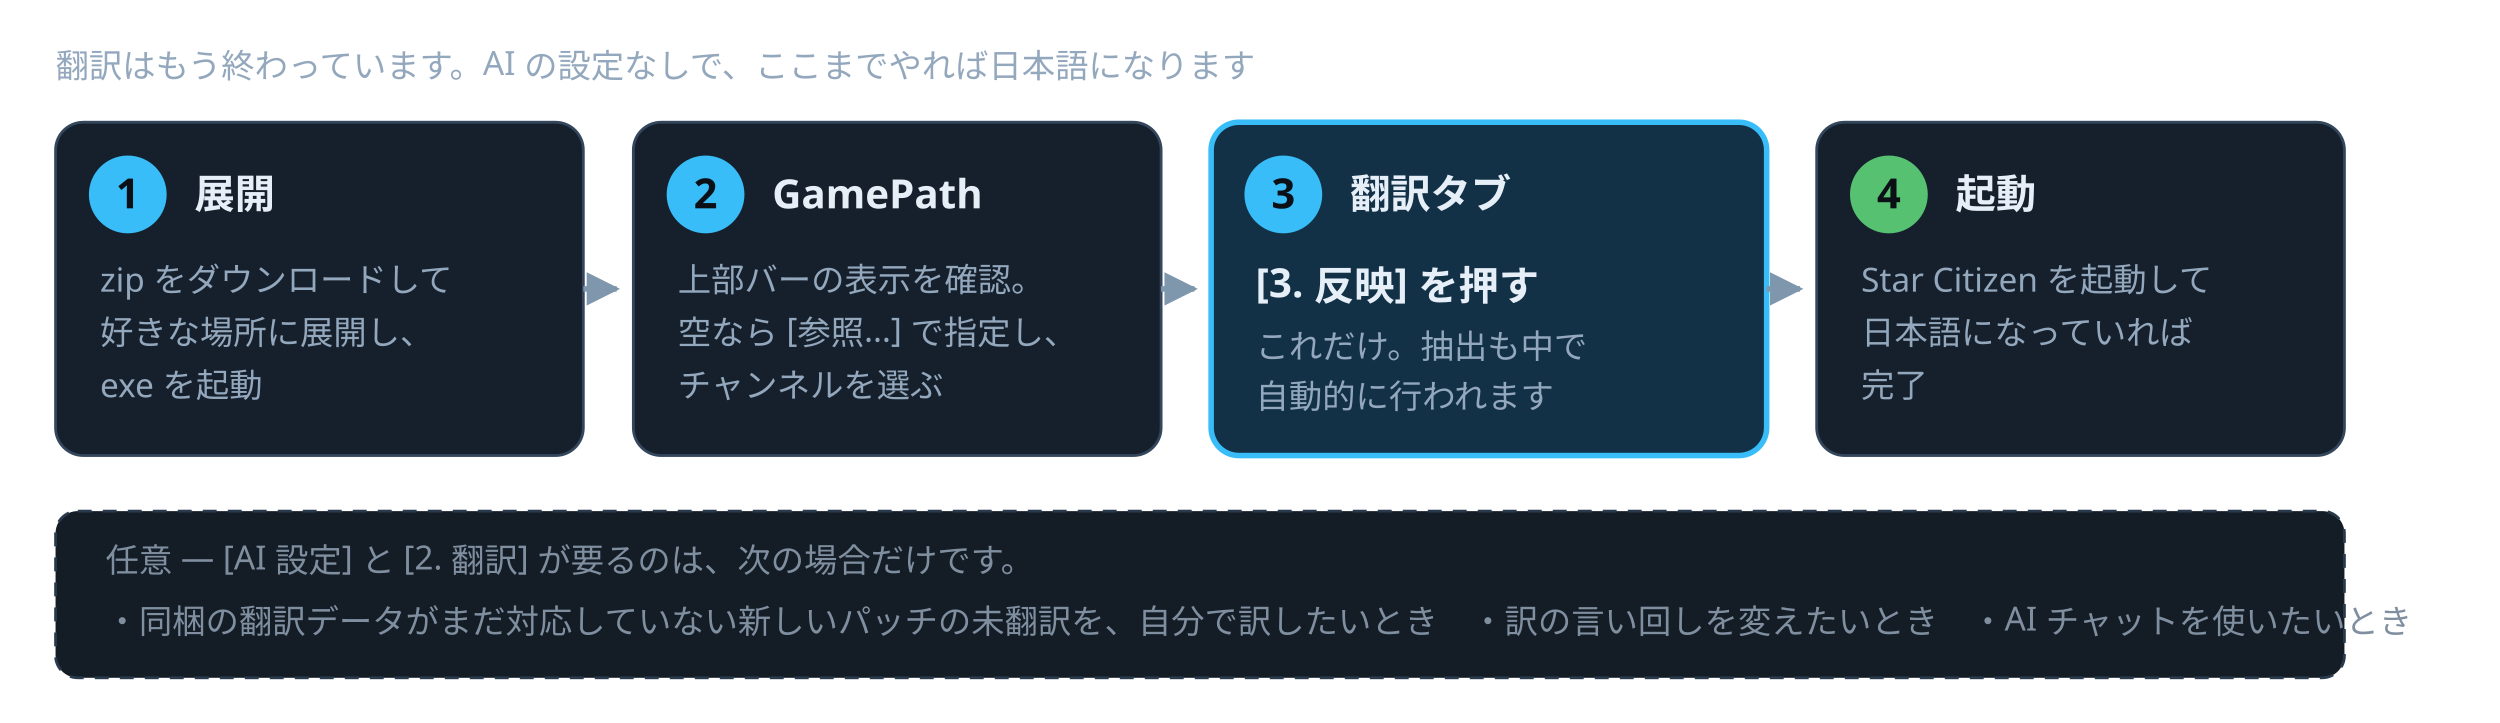
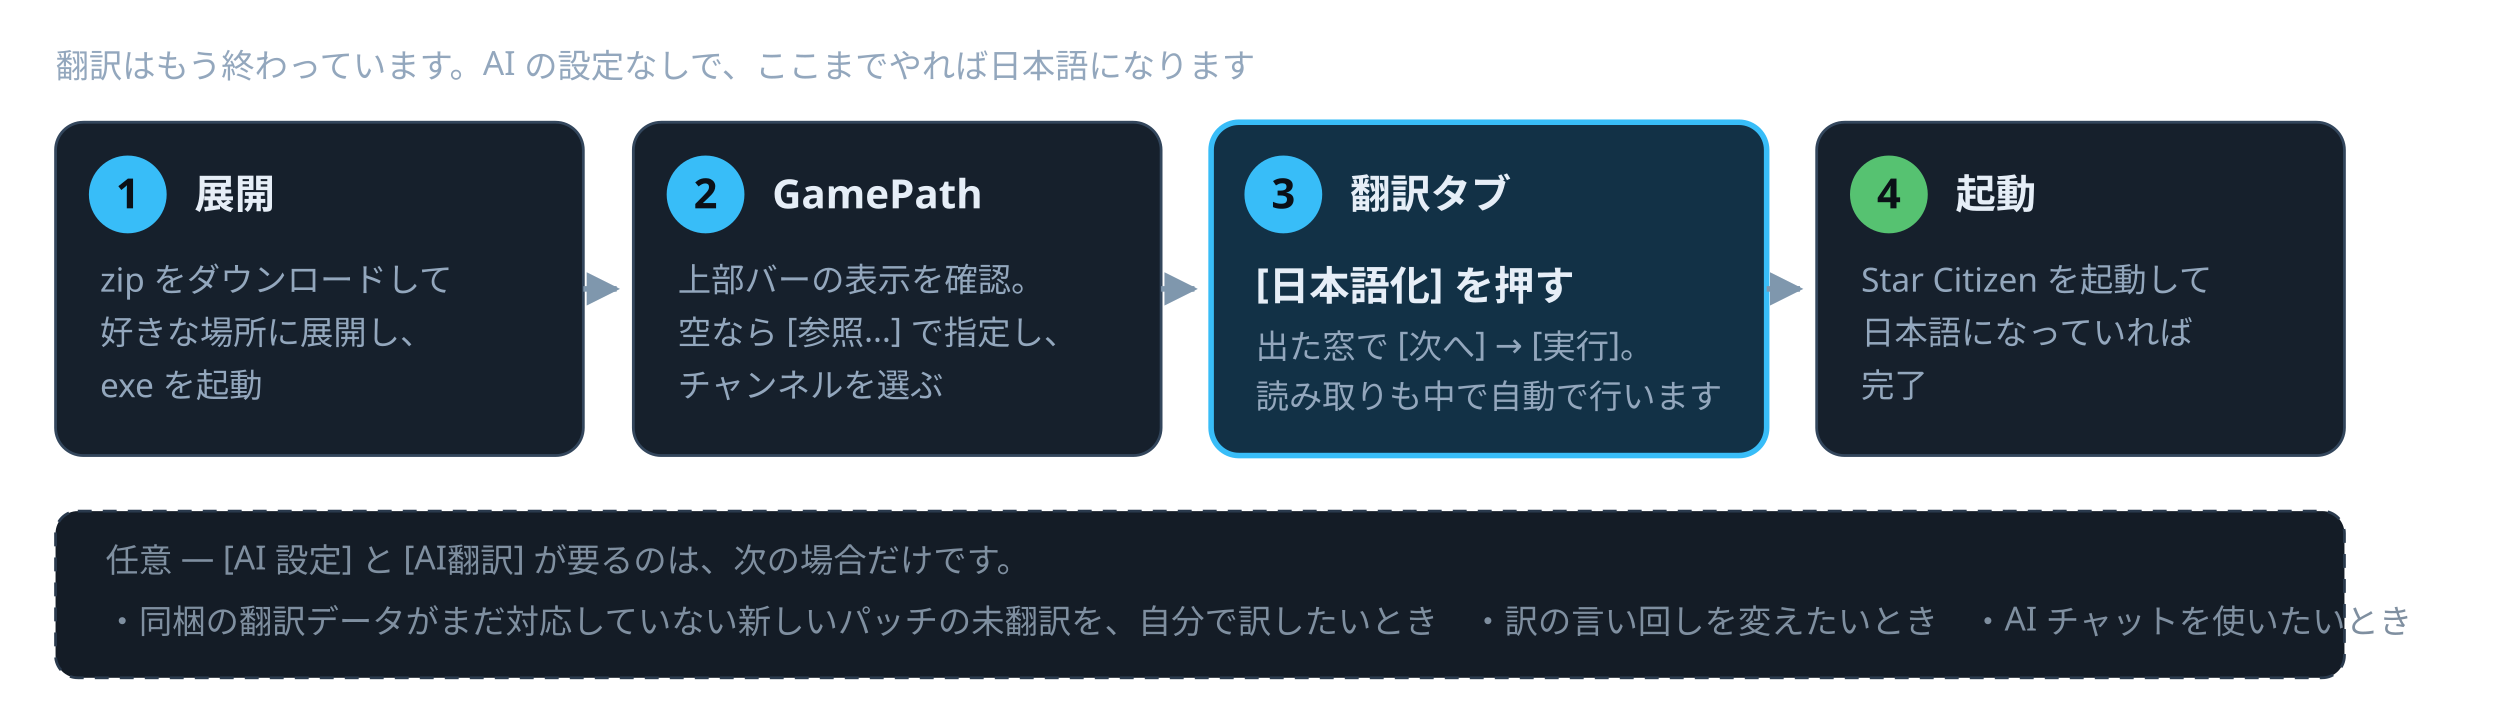
<svg xmlns="http://www.w3.org/2000/svg" viewBox="0 0 900 260" width="900" height="260" role="img" aria-labelledby="t d">
  <style>
    .f  { font-family: "Segoe UI","Yu Gothic UI",Meiryo,sans-serif; }
    .no { font-size: 15px; fill: #0b1017; font-weight: 700; }
    .ti { font-size: 14.5px; fill: #e6eef7; font-weight: 600; }
    .sm { font-size: 12px; fill: #93a7bd; }
    .op { font-size: 12px; fill: #7f8fa0; }
  </style>
  <defs>
    <marker id="ar2" viewBox="0 0 10 10" refX="9" refY="5" markerWidth="6" markerHeight="6" orient="auto-start-reverse">
      <path d="M0 0 L10 5 L0 10 z" fill="#7f97ad" />
    </marker>
  </defs>
  <text class="f sm" x="20" y="28">翻訳はもう終わっています。AI の設定なしで、ここまでやれば日本語になります</text>
  <g>
    <rect x="20" y="44" width="190" height="120" rx="10" fill="#16202c" stroke="#33465c" />
    <circle cx="46" cy="70" r="14" fill="#38bdf8" />
    <text class="f no" x="46" y="75" text-anchor="middle">1</text>
    <text class="f ti" x="70" y="75">展開</text>
    <text class="f sm" x="36" y="105">zip をダウンロードして</text>
    <text class="f sm" x="36" y="124">好きな場所に展開し、</text>
    <text class="f sm" x="36" y="143">exe を起動</text>
  </g>
  <line x1="210" y1="104" x2="222" y2="104" stroke="#7f97ad" stroke-width="2" marker-end="url(#ar2)" />
  <g>
    <rect x="228" y="44" width="190" height="120" rx="10" fill="#16202c" stroke="#33465c" />
    <circle cx="254" cy="70" r="14" fill="#38bdf8" />
    <text class="f no" x="254" y="75" text-anchor="middle">2</text>
    <text class="f ti" x="278" y="75">GamePath</text>
    <text class="f sm" x="244" y="105">上部バーの表示を確認。</text>
    <text class="f sm" x="244" y="124">空なら [参照...] で指定し、</text>
    <text class="f sm" x="244" y="143">チャンネルを選ぶ</text>
  </g>
  <line x1="418" y1="104" x2="430" y2="104" stroke="#7f97ad" stroke-width="2" marker-end="url(#ar2)" />
  <g>
    <rect x="436" y="44" width="200" height="120" rx="10" fill="#123146" stroke="#38bdf8" stroke-width="2" />
    <circle cx="462" cy="70" r="14" fill="#38bdf8" />
    <text class="f no" x="462" y="75" text-anchor="middle">3</text>
    <text class="f ti" x="486" y="75" fill="#bfe6ff">翻訳タブ</text>
-     <text class="f ti" x="452" y="107" fill="#bfe6ff">[3. 反映] を押す</text>
-     <text class="f sm" x="452" y="129" fill="#a9d6ef">これだけ。抽出も中で</text>
-     <text class="f sm" x="452" y="147" fill="#a9d6ef">自動的に行われます</text>
+     <text class="f ti" x="452" y="107" fill="#bfe6ff">[日本語化] を押す</text>
+     <text class="f sm" x="452" y="129" fill="#a9d6ef">出た窓で [次へ] → [実行]。</text>
+     <text class="f sm" x="452" y="147" fill="#a9d6ef">読み取りも中で自動で行います</text>
  </g>
  <line x1="636" y1="104" x2="648" y2="104" stroke="#7f97ad" stroke-width="2" marker-end="url(#ar2)" />
  <g>
    <rect x="654" y="44" width="190" height="120" rx="10" fill="#16202c" stroke="#33465c" />
    <circle cx="680" cy="70" r="14" fill="#56c271" />
    <text class="f no" x="680" y="75" text-anchor="middle">4</text>
    <text class="f ti" x="704" y="75">起動</text>
    <text class="f sm" x="670" y="105">Star Citizen を起動して</text>
    <text class="f sm" x="670" y="124">日本語になっていれば</text>
    <text class="f sm" x="670" y="143">完了</text>
  </g>
  <rect x="20" y="184" width="824" height="60" rx="8" fill="#141c26" stroke="#2a3a4d" stroke-dasharray="5 4" />
-   <text class="f op" x="38" y="206">任意 — [AI 設定] と [2. 翻訳] が要るのは、次の場合だけです。</text>
+   <text class="f op" x="38" y="206">任意 — [AI 設定] と [AI翻訳] が要るのは、次の場合だけです。</text>
  <text class="f op" x="38" y="228">・同梱の翻訳データがまだ対応していない新しいパッチの未翻訳を、自分で訳したいとき　・訳の言い回しを変えたいとき　・AI チャットを使いたいとき</text>
</svg>
